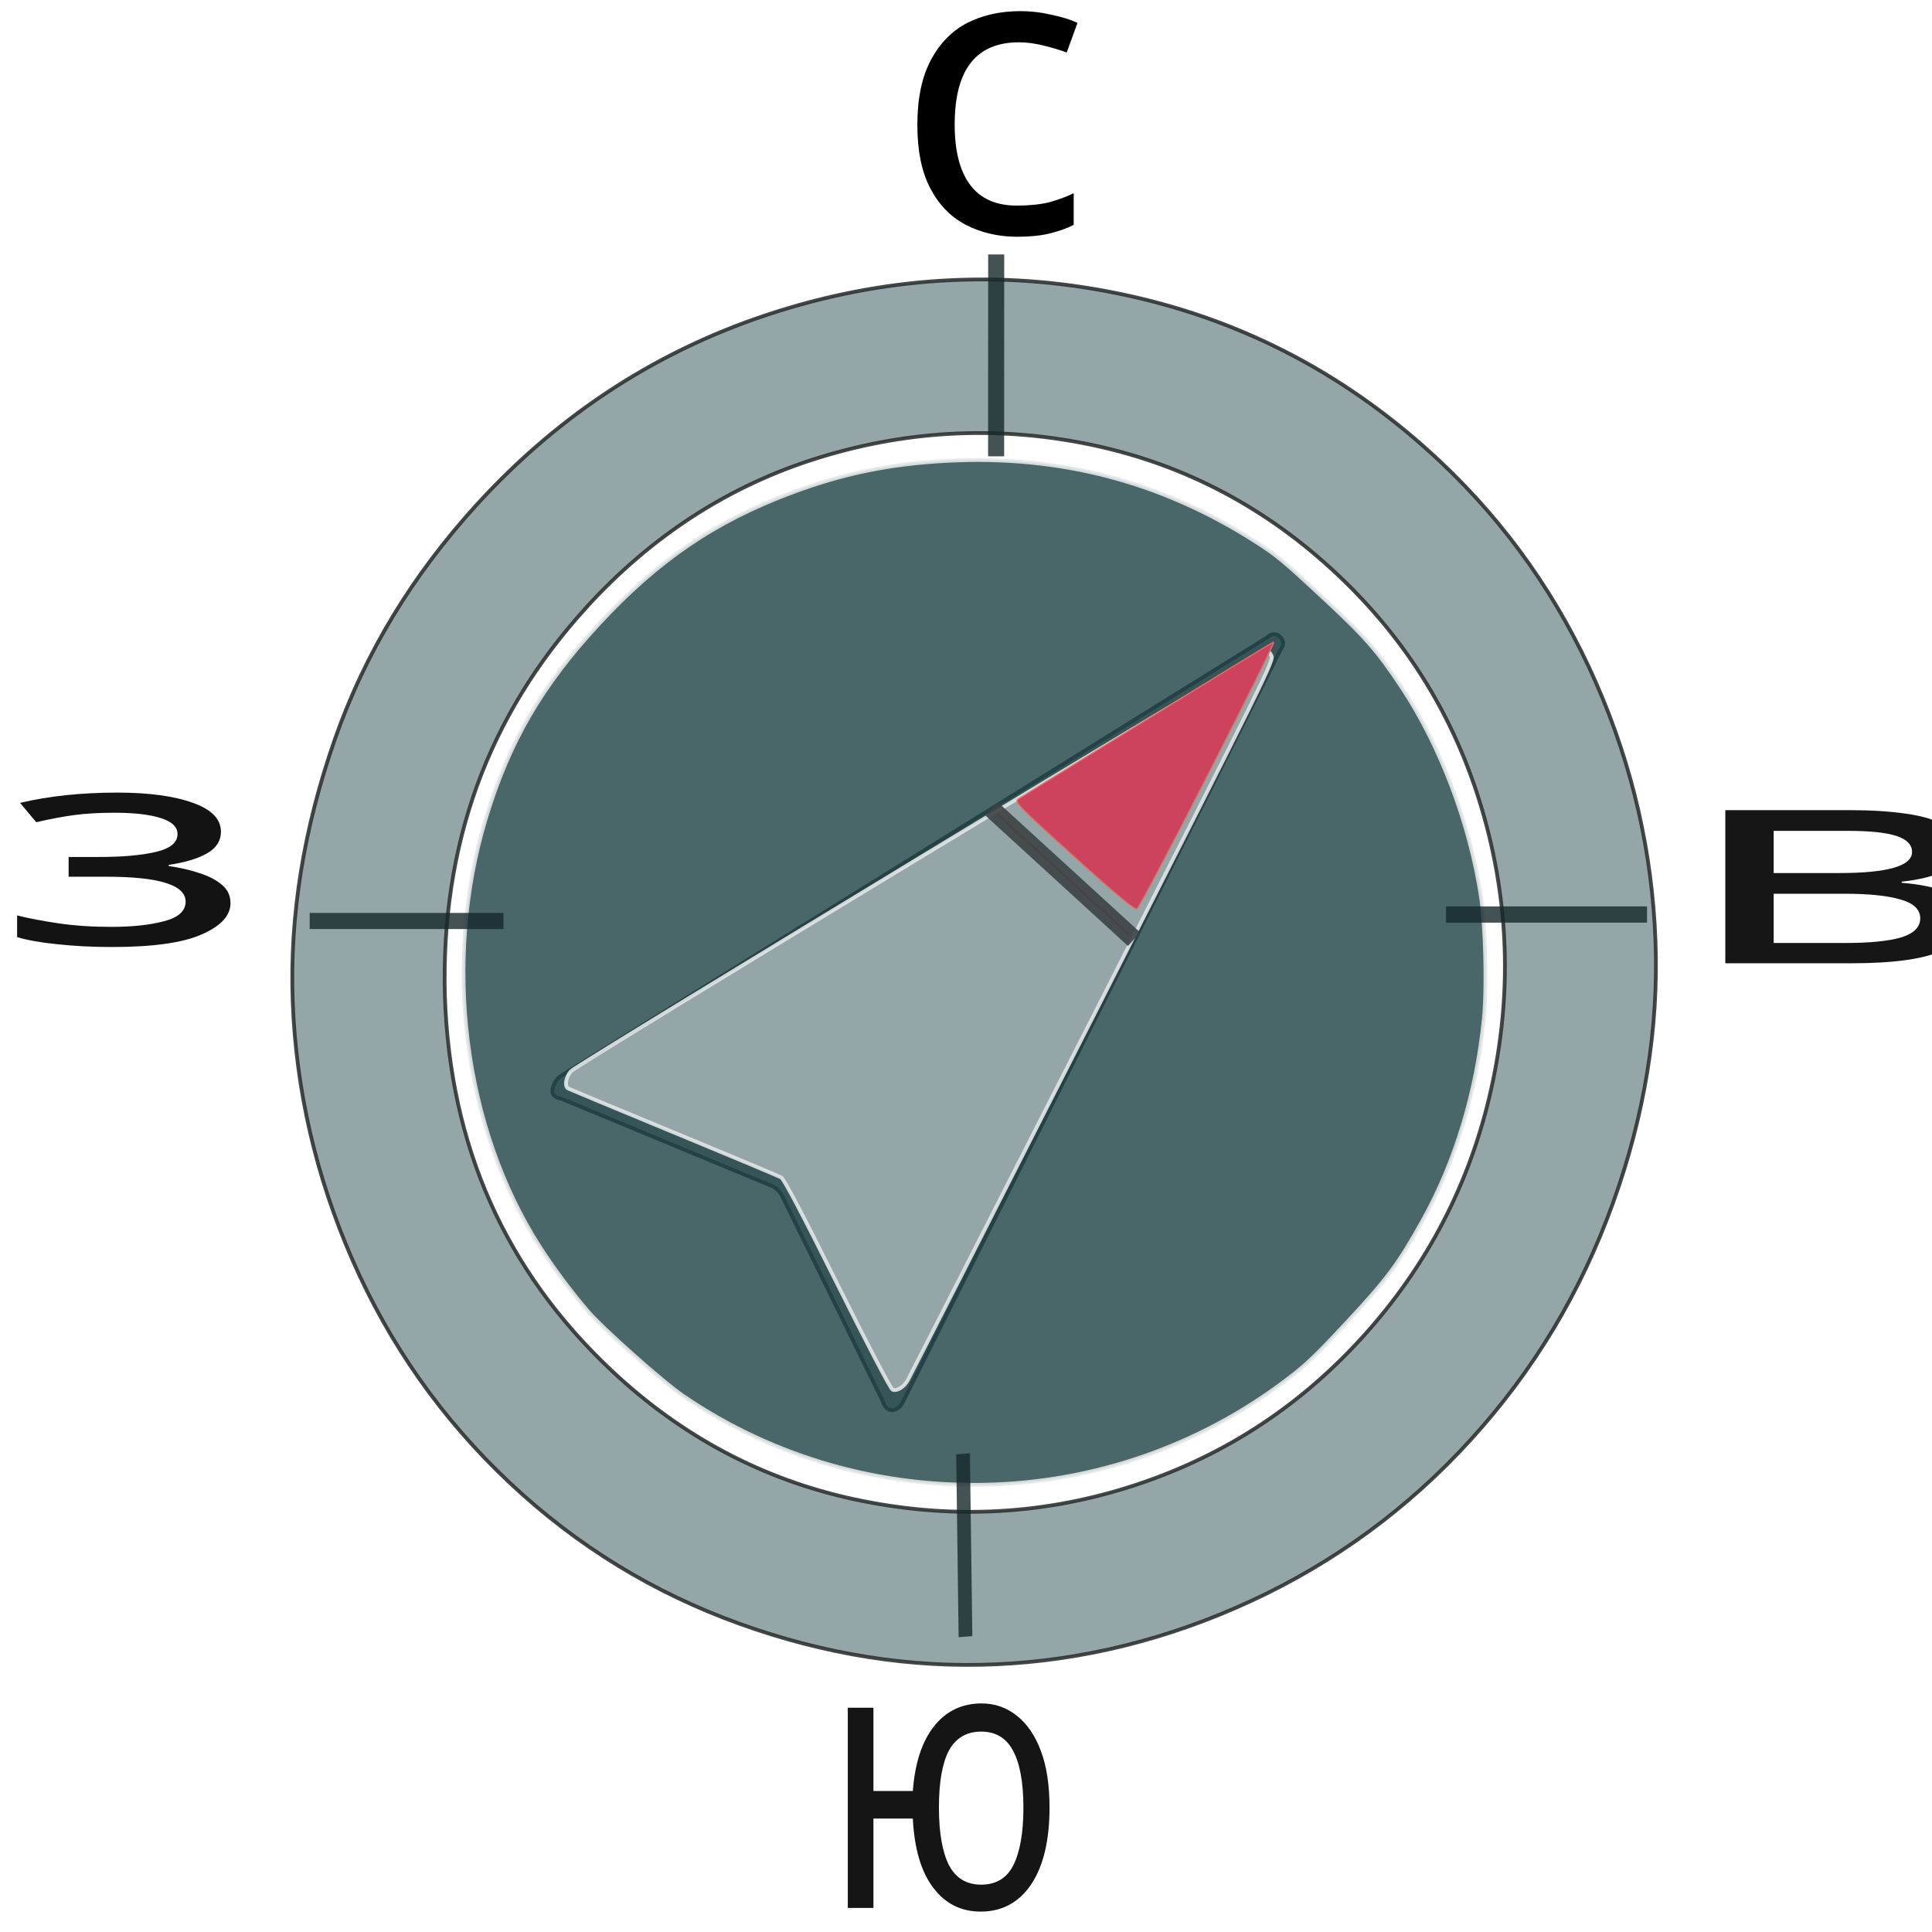
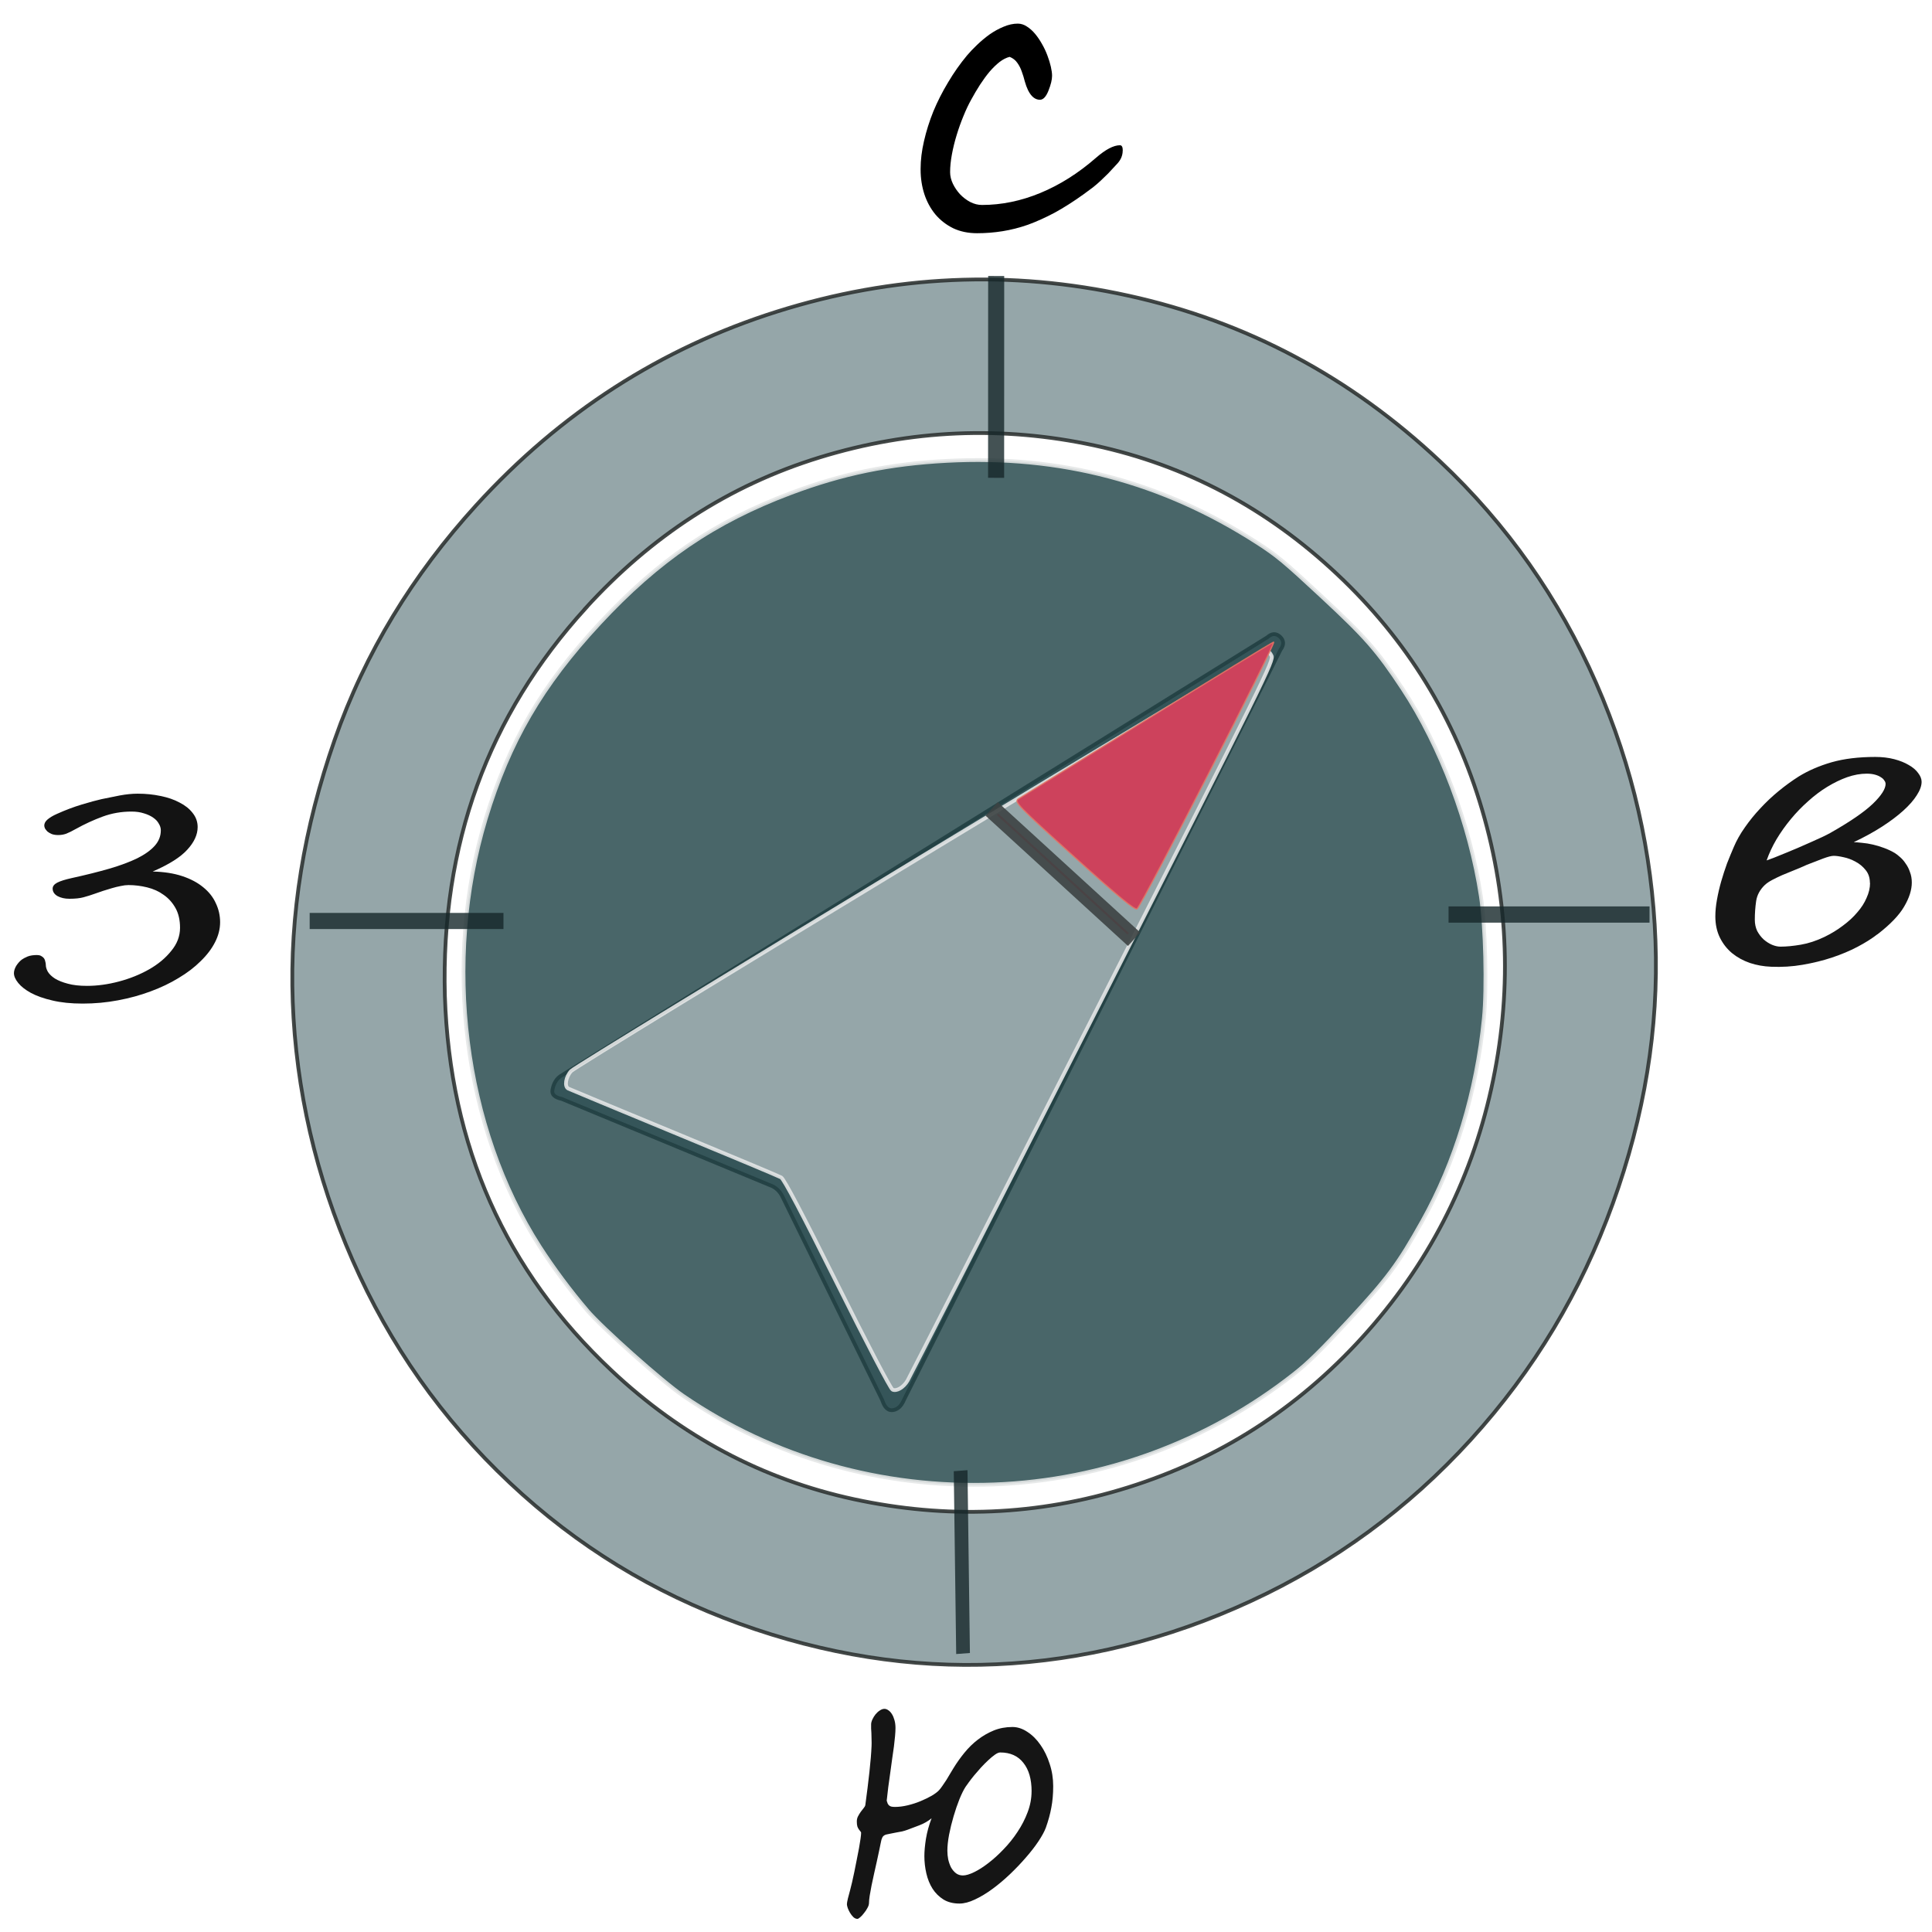
<svg xmlns="http://www.w3.org/2000/svg" version="1.1" id="Layer_1" x="0px" y="0px" viewBox="0 0 56 56" xml:space="preserve" width="56" height="56">
  <defs id="defs7" />
  <path d="m 13.806,14.642 c 2.443,-2.682 5.358,-4.553 8.722,-5.613 3.364,-1.059 6.758,-1.213 10.181,-0.459 3.424,0.753 6.428,2.357 9.027,4.799 1.945,1.828 3.455,3.979 4.528,6.427 1.073,2.448 1.626,4.944 1.721,7.474 0.095,2.53 -0.317,5.07 -1.239,7.62 -0.921,2.55 -2.273,4.817 -4.117,6.842 -1.82,1.998 -3.952,3.557 -6.371,4.675 -2.419,1.118 -4.893,1.721 -7.37,1.833 -2.477,0.112 -4.971,-0.28 -7.457,-1.176 -2.486,-0.896 -4.701,-2.246 -6.659,-4.087 -1.958,-1.84 -3.481,-4.003 -4.553,-6.451 -1.073,-2.448 -1.639,-4.956 -1.734,-7.486 -0.095,-2.53 0.33,-5.058 1.215,-7.594 0.884,-2.536 2.274,-4.792 4.106,-6.804 z m 3.174,2.983 c -2.838,3.116 -4.203,6.859 -4.085,11.24 0.143,4.355 1.75,7.964 4.834,10.863 2.022,1.901 4.371,3.156 7.032,3.729 2.661,0.573 5.312,0.479 7.94,-0.346 2.628,-0.825 4.888,-2.263 6.779,-4.34 1.892,-2.077 3.14,-4.491 3.745,-7.216 0.605,-2.725 0.517,-5.419 -0.265,-8.082 -0.782,-2.663 -2.184,-4.932 -4.206,-6.832 -2.022,-1.901 -4.371,-3.156 -7.032,-3.729 -2.661,-0.573 -5.324,-0.466 -7.965,0.347 -2.64,0.812 -4.887,2.288 -6.779,4.365 z M 16.234,31.199 36.731,18.474 c 0.133,-0.119 0.256,-0.125 0.372,-0.017 0.115,0.108 0.119,0.234 0.012,0.378 L 26.205,40.569 c -0.081,0.193 -0.189,0.286 -0.325,0.305 -0.136,0.019 -0.238,-0.077 -0.307,-0.289 L 22.688,34.702 C 22.608,34.529 22.48,34.409 22.317,34.353 l -6.036,-2.501 c -0.2,-0.041 -0.289,-0.126 -0.269,-0.253 0.021,-0.127 0.077,-0.293 0.223,-0.401 z" id="path2" style="fill:#2c4f54;fill-opacity:0.5;stroke:#2e3332;stroke-width:0.109;stroke-miterlimit:4;stroke-dasharray:none;stroke-opacity:0.9" />
  <path style="fill:#1f4347;fill-opacity:0.81;stroke:#e4e7e7;stroke-width:0.109;stroke-miterlimit:4;stroke-dasharray:none;stroke-opacity:0.9" d="M 17.021,37.984 C 16.533,37.413 16.036,36.744 15.642,36.13 13.431,32.679 12.826,27.879 14.079,23.734 14.754,21.503 15.704,19.87 17.372,18.073 c 1.712,-1.844 3.33,-2.947 5.549,-3.782 1.496,-0.563 2.859,-0.844 4.52,-0.932 3.296,-0.175 6.25,0.604 8.996,2.371 0.572,0.368 0.786,0.546 1.856,1.541 1.299,1.207 1.63,1.586 2.36,2.692 1.103,1.672 1.953,3.925 2.272,6.02 0.13,0.855 0.174,2.651 0.086,3.534 -0.212,2.137 -0.83,4.172 -1.784,5.875 -0.703,1.256 -1.001,1.657 -2.145,2.891 -0.807,0.87 -1.166,1.223 -1.577,1.545 -2.49,1.959 -5.532,3.079 -8.691,3.199 -3.236,0.123 -6.394,-0.776 -9.01,-2.566 -0.603,-0.413 -2.343,-1.96 -2.785,-2.478 z m 2.521,-5.155 c 1.637,0.677 3.032,1.261 3.099,1.299 0.083,0.046 0.605,1.037 1.626,3.086 0.865,1.737 1.545,3.038 1.603,3.065 0.119,0.056 0.319,-0.063 0.435,-0.259 0.046,-0.078 2.456,-4.805 5.354,-10.505 5.079,-9.989 5.268,-10.369 5.195,-10.511 -0.056,-0.109 -0.106,-0.145 -0.195,-0.141 -0.147,0.007 -19.929,11.993 -20.104,12.181 -0.157,0.17 -0.202,0.45 -0.081,0.51 0.05,0.025 1.43,0.598 3.067,1.275 z" id="path861" />
  <rect style="fill:#c7485e;fill-opacity:1;stroke:#3c4343;stroke-width:0.468;stroke-opacity:0.9" id="rect2803" width="5.128" height="0.06" x="37.282" y="-2.128" transform="matrix(0.7378978,0.6749125,-0.6698296,0.7425148,0,0)" />
  <path style="fill:#cd425c;fill-opacity:1;stroke:#e27364;stroke-width:0.037;stroke-opacity:0.9" d="m 29.52,23.156 c 0.078,-0.047 1.746,-1.078 3.707,-2.292 1.961,-1.214 3.621,-2.227 3.688,-2.251 0.106,-0.038 -3.764,7.522 -3.955,7.728 -0.052,0.056 -0.539,-0.347 -1.827,-1.511 -1.641,-1.485 -1.746,-1.594 -1.613,-1.673 z" id="path3397" />
-   <text xml:space="preserve" style="font-size:11.777px;line-height:1.25;font-family:'Segoe Script';-inkscape-font-specification:'Segoe Script';fill:#000000;fill-opacity:1;stroke-width:0.294" x="25.854" y="6.76" id="text9344" transform="scale(1.003548,0.9964648)">
-     <tspan id="tspan9342" x="25.854" y="6.76" style="fill:#000000;fill-opacity:1;stroke-width:0.294">c</tspan>
-   </text>
+   <g aria-label="c" transform="scale(1.003548,0.9964648)" id="text9344" style="font-size:11.777px;line-height:1.25;font-family:'Segoe Script';-inkscape-font-specification:'Segoe Script';stroke-width:0.294">
+     <path d="m 32.427,4.379 q 0,0.207 -0.15,0.374 -0.155,0.173 -0.27,0.293 -0.115,0.115 -0.219,0.213 -0.104,0.098 -0.219,0.19 -0.115,0.086 -0.27,0.201 -0.437,0.316 -0.834,0.535 -0.397,0.213 -0.771,0.351 -0.374,0.132 -0.742,0.19 -0.362,0.058 -0.73,0.058 -0.385,0 -0.69,-0.144 Q 27.228,6.489 27.016,6.236 26.809,5.983 26.699,5.65 26.59,5.31 26.59,4.937 V 4.908 q 0,-0.38 0.098,-0.805 0.098,-0.431 0.27,-0.863 0.178,-0.431 0.426,-0.845 0.247,-0.42 0.546,-0.782 0.121,-0.144 0.288,-0.305 0.173,-0.167 0.362,-0.305 0.196,-0.138 0.403,-0.224 0.213,-0.092 0.414,-0.092 0.138,0 0.265,0.086 0.127,0.081 0.236,0.213 0.109,0.132 0.201,0.299 0.092,0.161 0.155,0.334 0.063,0.167 0.098,0.322 0.035,0.155 0.035,0.265 0,0.167 -0.104,0.431 -0.104,0.265 -0.247,0.265 -0.207,0 -0.345,-0.282 -0.052,-0.109 -0.092,-0.253 -0.035,-0.144 -0.086,-0.282 -0.046,-0.138 -0.127,-0.253 -0.081,-0.121 -0.224,-0.178 -0.144,0.035 -0.293,0.15 -0.144,0.115 -0.288,0.282 -0.138,0.167 -0.276,0.38 -0.132,0.207 -0.253,0.431 -0.115,0.207 -0.224,0.477 -0.109,0.265 -0.196,0.552 -0.086,0.282 -0.138,0.564 -0.052,0.282 -0.052,0.518 0,0.167 0.081,0.339 0.081,0.167 0.207,0.305 0.132,0.138 0.293,0.224 0.167,0.086 0.339,0.086 0.851,0 1.691,-0.351 0.84,-0.351 1.599,-1.018 0.42,-0.368 0.696,-0.368 0.081,0 0.081,0.155 z" id="path4806" />
+   </g>
  <text xml:space="preserve" style="font-size:9.636px;line-height:1.25;font-family:'Segoe Script';-inkscape-font-specification:'Segoe Script';fill:#16272a;fill-opacity:0.8;stroke-width:0.241" x="6.907" y="33.595" id="text17884" transform="scale(1.302615,0.7676863)">
    <tspan id="tspan17882" x="6.907" y="33.595" style="stroke-width:0.241">_</tspan>
  </text>
-   <text xml:space="preserve" style="font-size:9.816px;line-height:1.25;font-family:'Segoe Script';-inkscape-font-specification:'Segoe Script';fill:#16272a;fill-opacity:0.8;stroke-width:0.245" x="31.606" y="33.971" id="text17884-6" transform="scale(1.326831,0.7536756)">
-     <tspan id="tspan17882-2" x="31.606" y="33.971" style="stroke-width:0.245">_</tspan>
+   <text xml:space="preserve" style="font-size:9.816px;line-height:1.25;font-family:'Segoe Script';-inkscape-font-specification:'Segoe Script';fill:#16272a;fill-opacity:0.8;stroke-width:0.245" x="31.659" y="33.971" id="text17884-6" transform="scale(1.326831,0.7536755)">
+     <tspan id="tspan17882-2" x="31.659" y="33.971" style="stroke-width:0.245">_</tspan>
  </text>
-   <text xml:space="preserve" style="font-size:8.623px;line-height:1.25;font-family:'Segoe Script';-inkscape-font-specification:'Segoe Script';fill:#16272a;fill-opacity:0.8;stroke-width:0.216" x="-36.028" y="36.505" id="text17884-0" transform="matrix(-0.0182218,-1.373129,0.7275388,-0.05462785,0,0)">
-     <tspan id="tspan17882-4" x="-36.028" y="36.505" style="stroke-width:0.216">_</tspan>
+   <text xml:space="preserve" style="font-size:8.623px;line-height:1.25;font-family:'Segoe Script';-inkscape-font-specification:'Segoe Script';fill:#16272a;fill-opacity:0.8;stroke-width:0.216" x="-36.379" y="36.401" id="text17884-0" transform="matrix(-0.0182218,-1.373129,0.7275388,-0.05462785,0,0)">
+     <tspan id="tspan17882-4" x="-36.379" y="36.401" style="stroke-width:0.216">_</tspan>
  </text>
-   <text xml:space="preserve" style="font-size:9.731px;line-height:1.25;font-family:'Segoe Script';-inkscape-font-specification:'Segoe Script';fill:#16272a;fill-opacity:0.8;stroke-width:0.243" x="-9.795" y="37.572" id="text17884-9" transform="matrix(5.0935408e-4,-1.342129,0.7450845,0.00145741,0,0)">
-     <tspan id="tspan17882-7" x="-9.795" y="37.572" style="stroke-width:0.243">_</tspan>
+   <text xml:space="preserve" style="font-size:9.731px;line-height:1.25;font-family:'Segoe Script';-inkscape-font-specification:'Segoe Script';fill:#16272a;fill-opacity:0.8;stroke-width:0.243" x="-10.262" y="37.572" id="text17884-9" transform="matrix(5.0935407e-4,-1.342129,0.7450844,0.00145741,0,0)">
+     <tspan id="tspan17882-7" x="-10.262" y="37.572" style="stroke-width:0.243">_</tspan>
  </text>
-   <text xml:space="preserve" style="font-size:11.444px;line-height:1.25;font-family:'Segoe Script';-inkscape-font-specification:'Segoe Script';fill:#161616;fill-opacity:1;stroke-width:0.286" x="35.264" y="38.534" id="text19318" transform="scale(1.380153,0.7245572)">
-     <tspan id="tspan19316" x="35.264" y="38.534" style="fill:#161616;fill-opacity:1;stroke-width:0.286">в</tspan>
-   </text>
-   <text xml:space="preserve" style="font-size:9.542px;line-height:1.25;font-family:'Segoe Script';-inkscape-font-specification:'Segoe Script';fill:#151515;fill-opacity:1;stroke-width:0.239" x="27.098" y="48.694" id="text11307" transform="scale(0.8804645,1.135764)">
-     <tspan id="tspan11305" x="27.098" y="48.694" style="fill:#151515;fill-opacity:1;stroke-width:0.239">ю</tspan>
-   </text>
-   <text xml:space="preserve" style="font-size:10.99px;line-height:1.25;font-family:'Segoe Script';-inkscape-font-specification:'Segoe Script';fill:#131313;fill-opacity:1;stroke-width:0.275" x="0.002" y="37.359" id="text16794" transform="scale(1.365001,0.7326002)">
-     <tspan id="tspan16792" x="0.002" y="37.359" style="fill:#131313;fill-opacity:1;stroke-width:0.275">з</tspan>
-   </text>
+   <g aria-label="в" transform="scale(1.380153,0.7245572)" id="text19318" style="font-size:11.444px;line-height:1.25;font-family:'Segoe Script';-inkscape-font-specification:'Segoe Script';fill:#161616;stroke-width:0.286">
+     <path d="m 39.6,31.353 q 0,-0.067 -0.028,-0.134 -0.022,-0.073 -0.073,-0.129 -0.045,-0.061 -0.123,-0.101 -0.073,-0.039 -0.173,-0.039 -0.196,0 -0.408,0.14 -0.207,0.14 -0.419,0.386 -0.207,0.24 -0.402,0.576 -0.196,0.33 -0.363,0.715 -0.168,0.386 -0.302,0.81 -0.129,0.419 -0.207,0.844 0.05,-0.034 0.151,-0.106 0.101,-0.078 0.224,-0.173 0.129,-0.101 0.268,-0.212 0.145,-0.117 0.274,-0.229 0.134,-0.112 0.246,-0.212 0.112,-0.101 0.179,-0.173 0.62,-0.671 0.889,-1.162 0.268,-0.492 0.268,-0.799 z m -0.173,6.024 q -0.173,0.257 -0.419,0.503 -0.24,0.24 -0.531,0.425 -0.291,0.184 -0.62,0.291 -0.324,0.106 -0.659,0.078 -0.235,-0.017 -0.447,-0.151 -0.212,-0.14 -0.374,-0.391 -0.162,-0.257 -0.257,-0.626 -0.095,-0.369 -0.095,-0.849 0,-0.307 0.034,-0.665 0.034,-0.363 0.089,-0.732 0.056,-0.369 0.123,-0.721 0.073,-0.352 0.14,-0.648 0.089,-0.402 0.235,-0.794 0.145,-0.397 0.324,-0.76 0.179,-0.369 0.386,-0.693 0.207,-0.324 0.425,-0.587 0.302,-0.352 0.687,-0.564 0.391,-0.212 0.916,-0.212 0.218,0 0.397,0.089 0.179,0.089 0.307,0.235 0.129,0.14 0.196,0.319 0.073,0.179 0.073,0.352 0,0.24 -0.101,0.536 -0.095,0.291 -0.279,0.609 -0.184,0.319 -0.447,0.643 -0.263,0.324 -0.598,0.626 0.078,0.006 0.179,0.028 0.106,0.017 0.218,0.067 0.117,0.05 0.235,0.134 0.123,0.084 0.235,0.212 0.05,0.061 0.112,0.168 0.061,0.101 0.112,0.251 0.056,0.145 0.089,0.335 0.039,0.19 0.039,0.419 0,0.447 -0.162,0.967 -0.156,0.514 -0.559,1.106 z m -0.156,-2.056 q 0,-0.307 -0.089,-0.514 -0.089,-0.212 -0.212,-0.335 -0.123,-0.129 -0.251,-0.179 -0.129,-0.056 -0.207,-0.056 -0.073,0 -0.229,0.112 -0.156,0.112 -0.335,0.246 -0.134,0.117 -0.268,0.218 -0.134,0.101 -0.251,0.196 -0.112,0.095 -0.207,0.19 -0.095,0.095 -0.156,0.201 -0.156,0.285 -0.184,0.648 -0.028,0.363 -0.028,0.743 0,0.251 0.05,0.453 0.056,0.196 0.134,0.335 0.084,0.14 0.179,0.218 0.095,0.073 0.173,0.073 0.19,0 0.43,-0.078 0.24,-0.078 0.492,-0.307 0.218,-0.201 0.391,-0.453 0.179,-0.251 0.302,-0.531 0.129,-0.279 0.196,-0.581 0.073,-0.302 0.073,-0.598 z" id="path4827" />
+   </g>
+   <g aria-label="ю" transform="scale(0.8804645,1.135764)" id="text11307" style="font-size:9.542px;line-height:1.25;font-family:'Segoe Script';-inkscape-font-specification:'Segoe Script';fill:#151515;stroke-width:0.239">
+     <path d="m 28.347,46.77 q 0,-0.019 -0.023,-0.033 -0.019,-0.019 -0.047,-0.047 -0.028,-0.028 -0.051,-0.075 -0.019,-0.047 -0.019,-0.13 0,-0.075 0.042,-0.135 0.042,-0.061 0.089,-0.112 0.051,-0.051 0.093,-0.093 0.047,-0.042 0.056,-0.079 0.079,-0.447 0.135,-0.843 0.056,-0.396 0.07,-0.662 0.005,-0.079 0,-0.163 0,-0.084 -0.005,-0.168 -0.005,-0.061 -0.009,-0.116 0,-0.056 0,-0.107 0,-0.056 0.042,-0.126 0.042,-0.07 0.103,-0.13 0.065,-0.061 0.14,-0.098 0.079,-0.042 0.154,-0.042 0.065,0 0.13,0.037 0.065,0.033 0.116,0.098 0.051,0.061 0.084,0.154 0.033,0.089 0.033,0.2 0,0.084 -0.014,0.205 -0.014,0.121 -0.037,0.266 -0.023,0.144 -0.056,0.303 -0.028,0.158 -0.056,0.317 -0.037,0.219 -0.075,0.419 -0.033,0.2 -0.051,0.345 0.019,0.042 0.033,0.075 0.019,0.028 0.047,0.047 0.028,0.019 0.07,0.028 0.047,0.009 0.121,0.009 0.2,0 0.424,-0.042 0.224,-0.042 0.424,-0.107 0.2,-0.065 0.359,-0.135 0.163,-0.075 0.242,-0.14 0.051,-0.042 0.112,-0.112 0.065,-0.07 0.13,-0.149 0.065,-0.084 0.126,-0.163 0.065,-0.084 0.112,-0.144 0.158,-0.2 0.359,-0.391 0.2,-0.191 0.443,-0.335 0.242,-0.144 0.522,-0.233 0.284,-0.089 0.615,-0.089 0.252,0 0.494,0.126 0.242,0.121 0.429,0.331 0.191,0.21 0.303,0.485 0.116,0.27 0.116,0.568 0,0.298 -0.061,0.545 -0.056,0.242 -0.182,0.517 -0.07,0.144 -0.242,0.345 -0.172,0.2 -0.415,0.415 -0.238,0.214 -0.522,0.424 -0.284,0.21 -0.578,0.377 -0.294,0.168 -0.578,0.27 -0.28,0.103 -0.508,0.103 -0.308,0 -0.526,-0.103 -0.219,-0.107 -0.359,-0.275 -0.14,-0.172 -0.205,-0.391 -0.065,-0.219 -0.065,-0.443 0,-0.182 0.051,-0.438 0.056,-0.261 0.186,-0.526 -0.177,0.112 -0.396,0.177 -0.214,0.065 -0.396,0.116 -0.079,0.023 -0.177,0.042 -0.098,0.014 -0.196,0.028 -0.093,0.014 -0.182,0.028 -0.084,0.014 -0.144,0.023 -0.093,0.019 -0.13,0.075 -0.033,0.051 -0.051,0.135 -0.019,0.079 -0.056,0.21 -0.037,0.13 -0.075,0.27 -0.042,0.149 -0.089,0.308 -0.047,0.158 -0.084,0.303 -0.033,0.14 -0.061,0.261 -0.023,0.116 -0.023,0.182 0,0.061 -0.051,0.13 -0.047,0.07 -0.112,0.13 -0.061,0.065 -0.126,0.107 -0.061,0.042 -0.093,0.042 -0.07,0 -0.135,-0.047 -0.061,-0.047 -0.107,-0.107 -0.047,-0.061 -0.075,-0.121 -0.028,-0.065 -0.028,-0.098 0,-0.042 0.033,-0.149 0.037,-0.107 0.075,-0.219 0.023,-0.07 0.061,-0.191 0.037,-0.121 0.075,-0.266 0.042,-0.149 0.079,-0.308 0.042,-0.158 0.075,-0.298 0.033,-0.14 0.051,-0.242 0.019,-0.107 0.019,-0.154 z M 33.961,45.717 q 0,-0.466 -0.27,-0.727 -0.266,-0.266 -0.764,-0.266 -0.07,0 -0.172,0.056 -0.103,0.056 -0.224,0.144 -0.116,0.084 -0.238,0.186 -0.116,0.103 -0.224,0.2 -0.103,0.098 -0.177,0.177 -0.075,0.079 -0.103,0.112 -0.098,0.116 -0.205,0.321 -0.103,0.2 -0.191,0.433 -0.089,0.233 -0.149,0.471 -0.056,0.233 -0.056,0.41 0,0.107 0.028,0.219 0.033,0.112 0.093,0.205 0.065,0.089 0.163,0.149 0.098,0.056 0.228,0.056 0.144,0 0.368,-0.084 0.224,-0.084 0.471,-0.233 0.252,-0.149 0.503,-0.354 0.256,-0.205 0.457,-0.443 0.205,-0.238 0.331,-0.499 0.13,-0.266 0.13,-0.536 z" id="path4866" />
+   </g>
+   <g aria-label="з" transform="scale(1.365001,0.7326002)" id="text16794" style="font-size:10.99px;line-height:1.25;font-family:'Segoe Script';-inkscape-font-specification:'Segoe Script';fill:#131313;stroke-width:0.275">
+     <path d="m 0.79,37.788 q 0.054,0 0.086,0.038 0.038,0.038 0.059,0.091 0.021,0.059 0.027,0.129 0.011,0.07 0.011,0.134 0,0.123 0.043,0.268 0.048,0.145 0.15,0.268 0.107,0.123 0.274,0.204 0.166,0.086 0.408,0.086 0.327,0 0.676,-0.172 0.349,-0.172 0.639,-0.478 0.29,-0.306 0.472,-0.73 0.188,-0.419 0.188,-0.918 0,-0.461 -0.097,-0.783 -0.097,-0.322 -0.252,-0.521 -0.15,-0.204 -0.349,-0.295 -0.199,-0.091 -0.397,-0.091 -0.075,0 -0.166,0.038 -0.091,0.032 -0.188,0.086 -0.091,0.048 -0.188,0.107 -0.091,0.059 -0.166,0.107 -0.129,0.086 -0.247,0.145 -0.113,0.059 -0.301,0.059 -0.145,0 -0.252,-0.107 -0.102,-0.113 -0.102,-0.295 0,-0.14 0.097,-0.236 0.102,-0.097 0.311,-0.182 0.445,-0.182 0.794,-0.37 0.354,-0.193 0.596,-0.413 0.241,-0.225 0.37,-0.494 0.129,-0.268 0.129,-0.612 0,-0.134 -0.043,-0.263 -0.038,-0.134 -0.118,-0.236 -0.08,-0.107 -0.199,-0.172 -0.113,-0.07 -0.263,-0.07 -0.322,0 -0.612,0.199 -0.29,0.199 -0.569,0.488 -0.123,0.129 -0.204,0.188 -0.08,0.054 -0.172,0.054 -0.075,0 -0.134,-0.038 -0.054,-0.043 -0.091,-0.097 -0.032,-0.059 -0.054,-0.123 -0.016,-0.07 -0.016,-0.118 0,-0.129 0.07,-0.241 0.075,-0.118 0.199,-0.22 0.268,-0.225 0.526,-0.37 0.258,-0.145 0.424,-0.215 0.188,-0.075 0.386,-0.145 0.204,-0.07 0.381,-0.07 0.252,0 0.483,0.091 0.231,0.086 0.402,0.258 0.177,0.166 0.279,0.413 0.107,0.247 0.107,0.558 0,0.451 -0.22,0.896 -0.215,0.445 -0.735,0.864 0.36,0.016 0.628,0.182 0.268,0.166 0.445,0.44 0.182,0.274 0.268,0.633 0.091,0.354 0.091,0.751 0,0.397 -0.107,0.789 -0.107,0.392 -0.306,0.751 -0.193,0.36 -0.467,0.665 -0.268,0.306 -0.596,0.531 -0.322,0.225 -0.692,0.354 -0.365,0.129 -0.751,0.129 -0.37,0 -0.644,-0.123 -0.274,-0.118 -0.456,-0.301 -0.177,-0.182 -0.268,-0.392 -0.091,-0.209 -0.091,-0.386 0,-0.134 0.048,-0.29 0.054,-0.156 0.118,-0.247 0.043,-0.059 0.123,-0.123 0.08,-0.059 0.204,-0.059 z" id="path4785" />
+   </g>
</svg>
